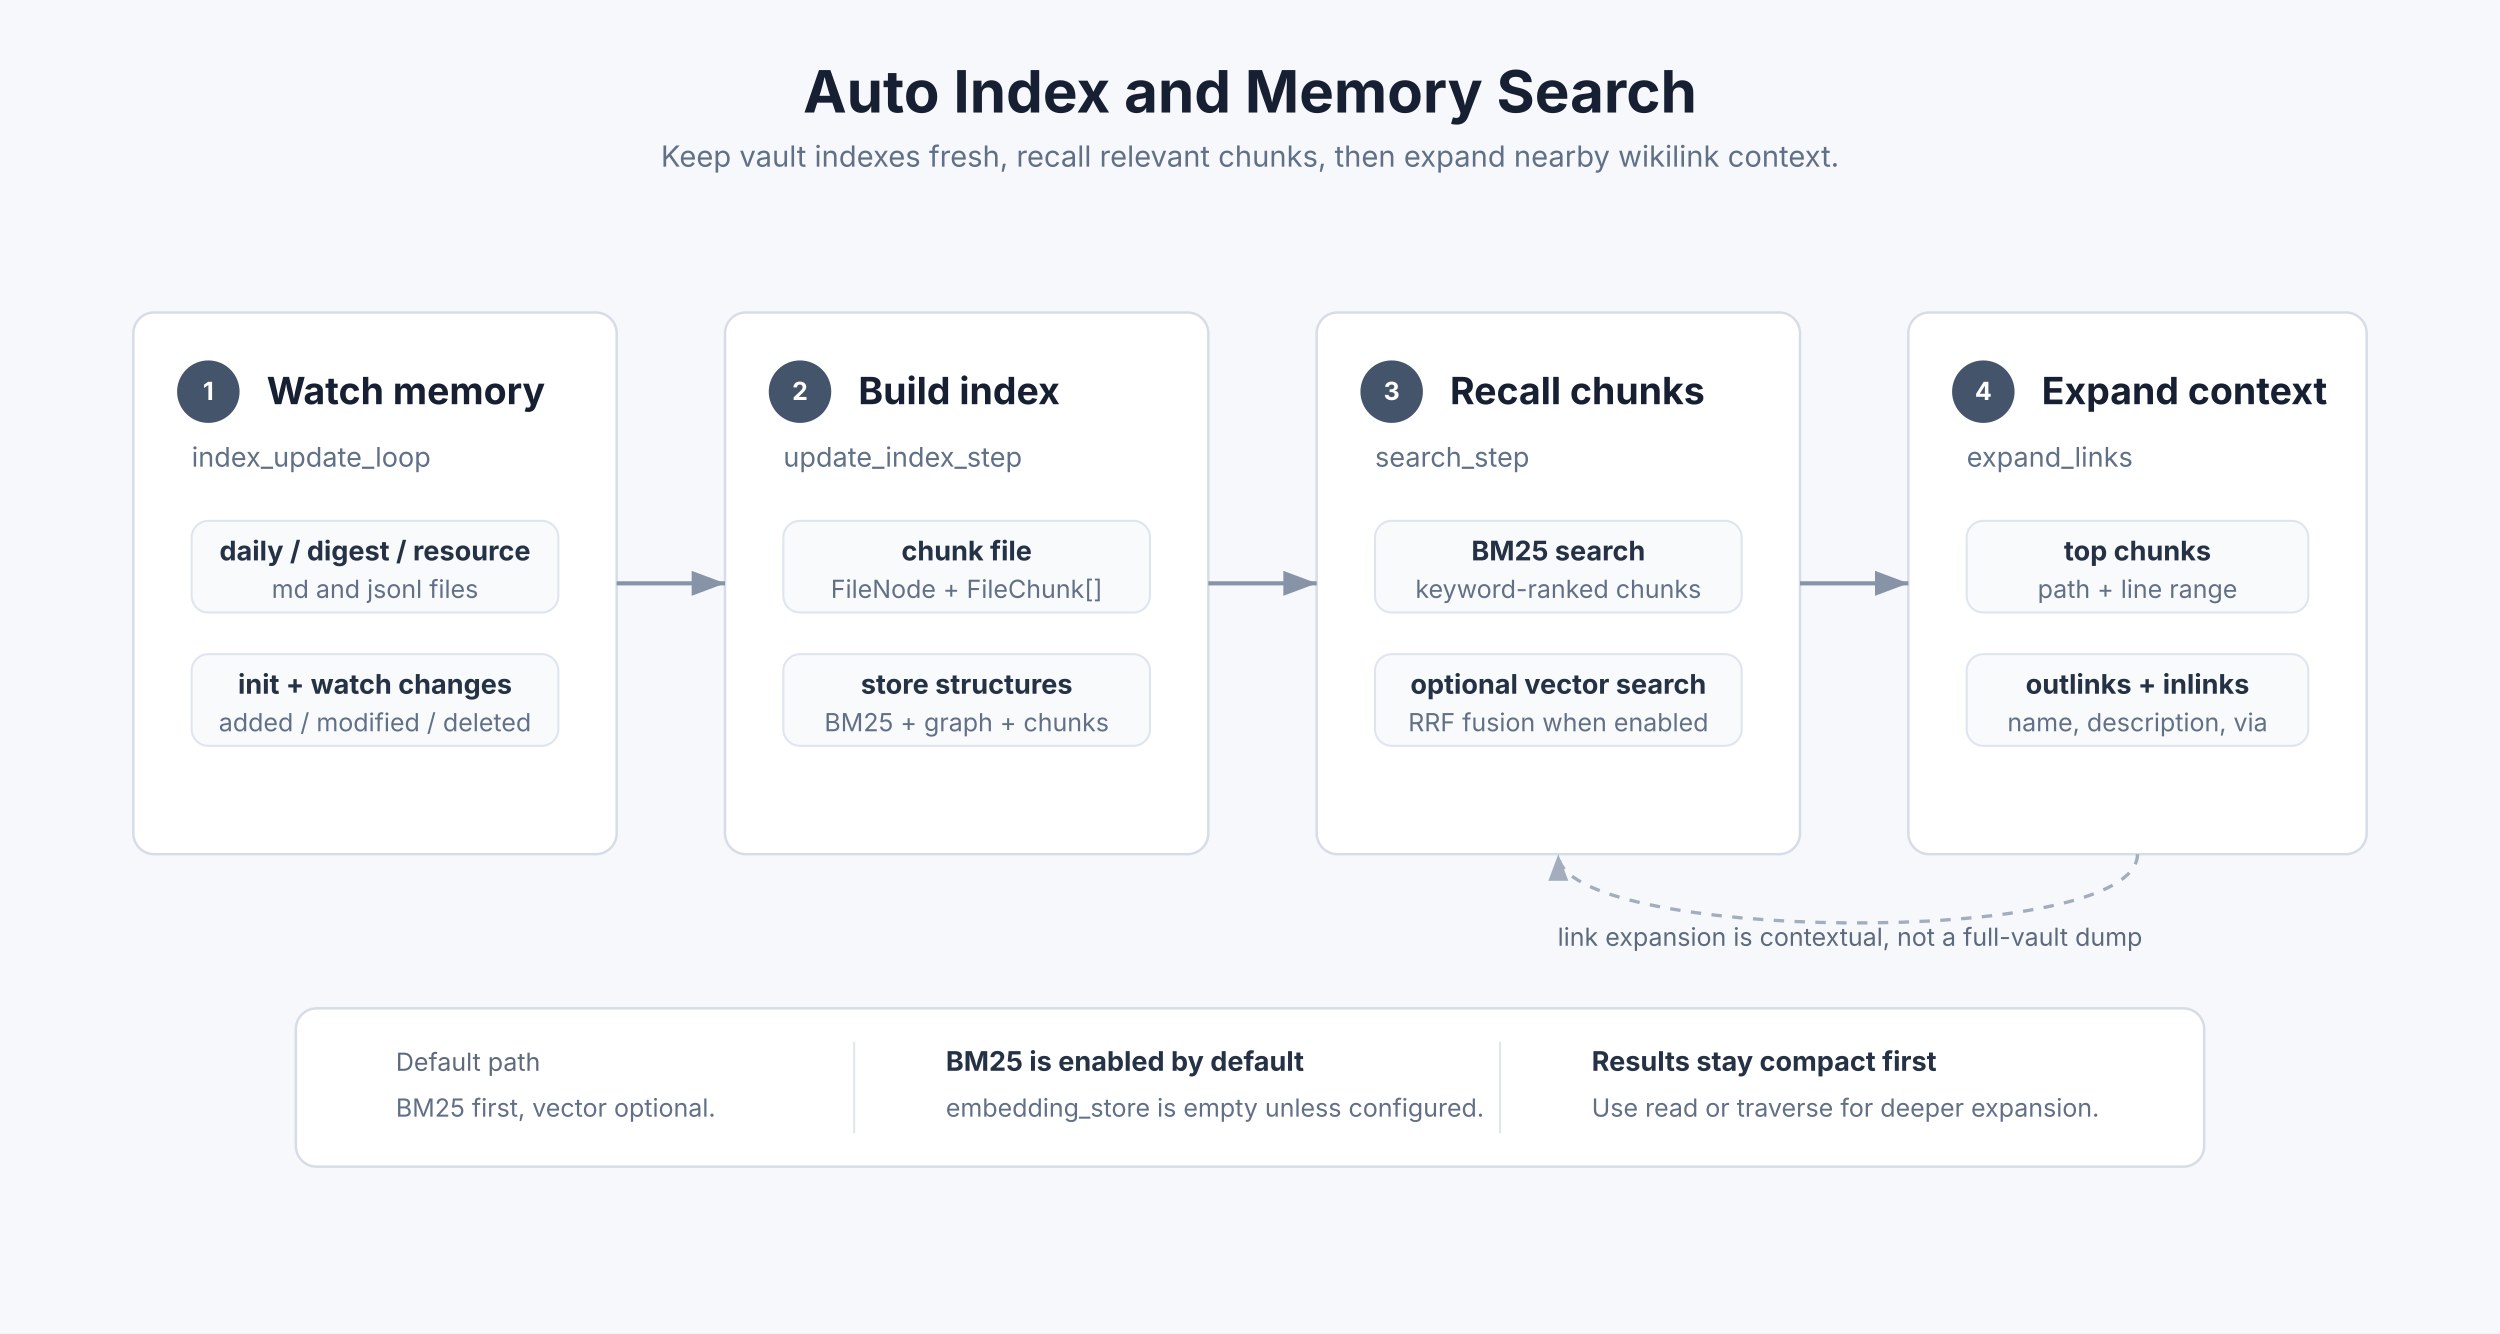
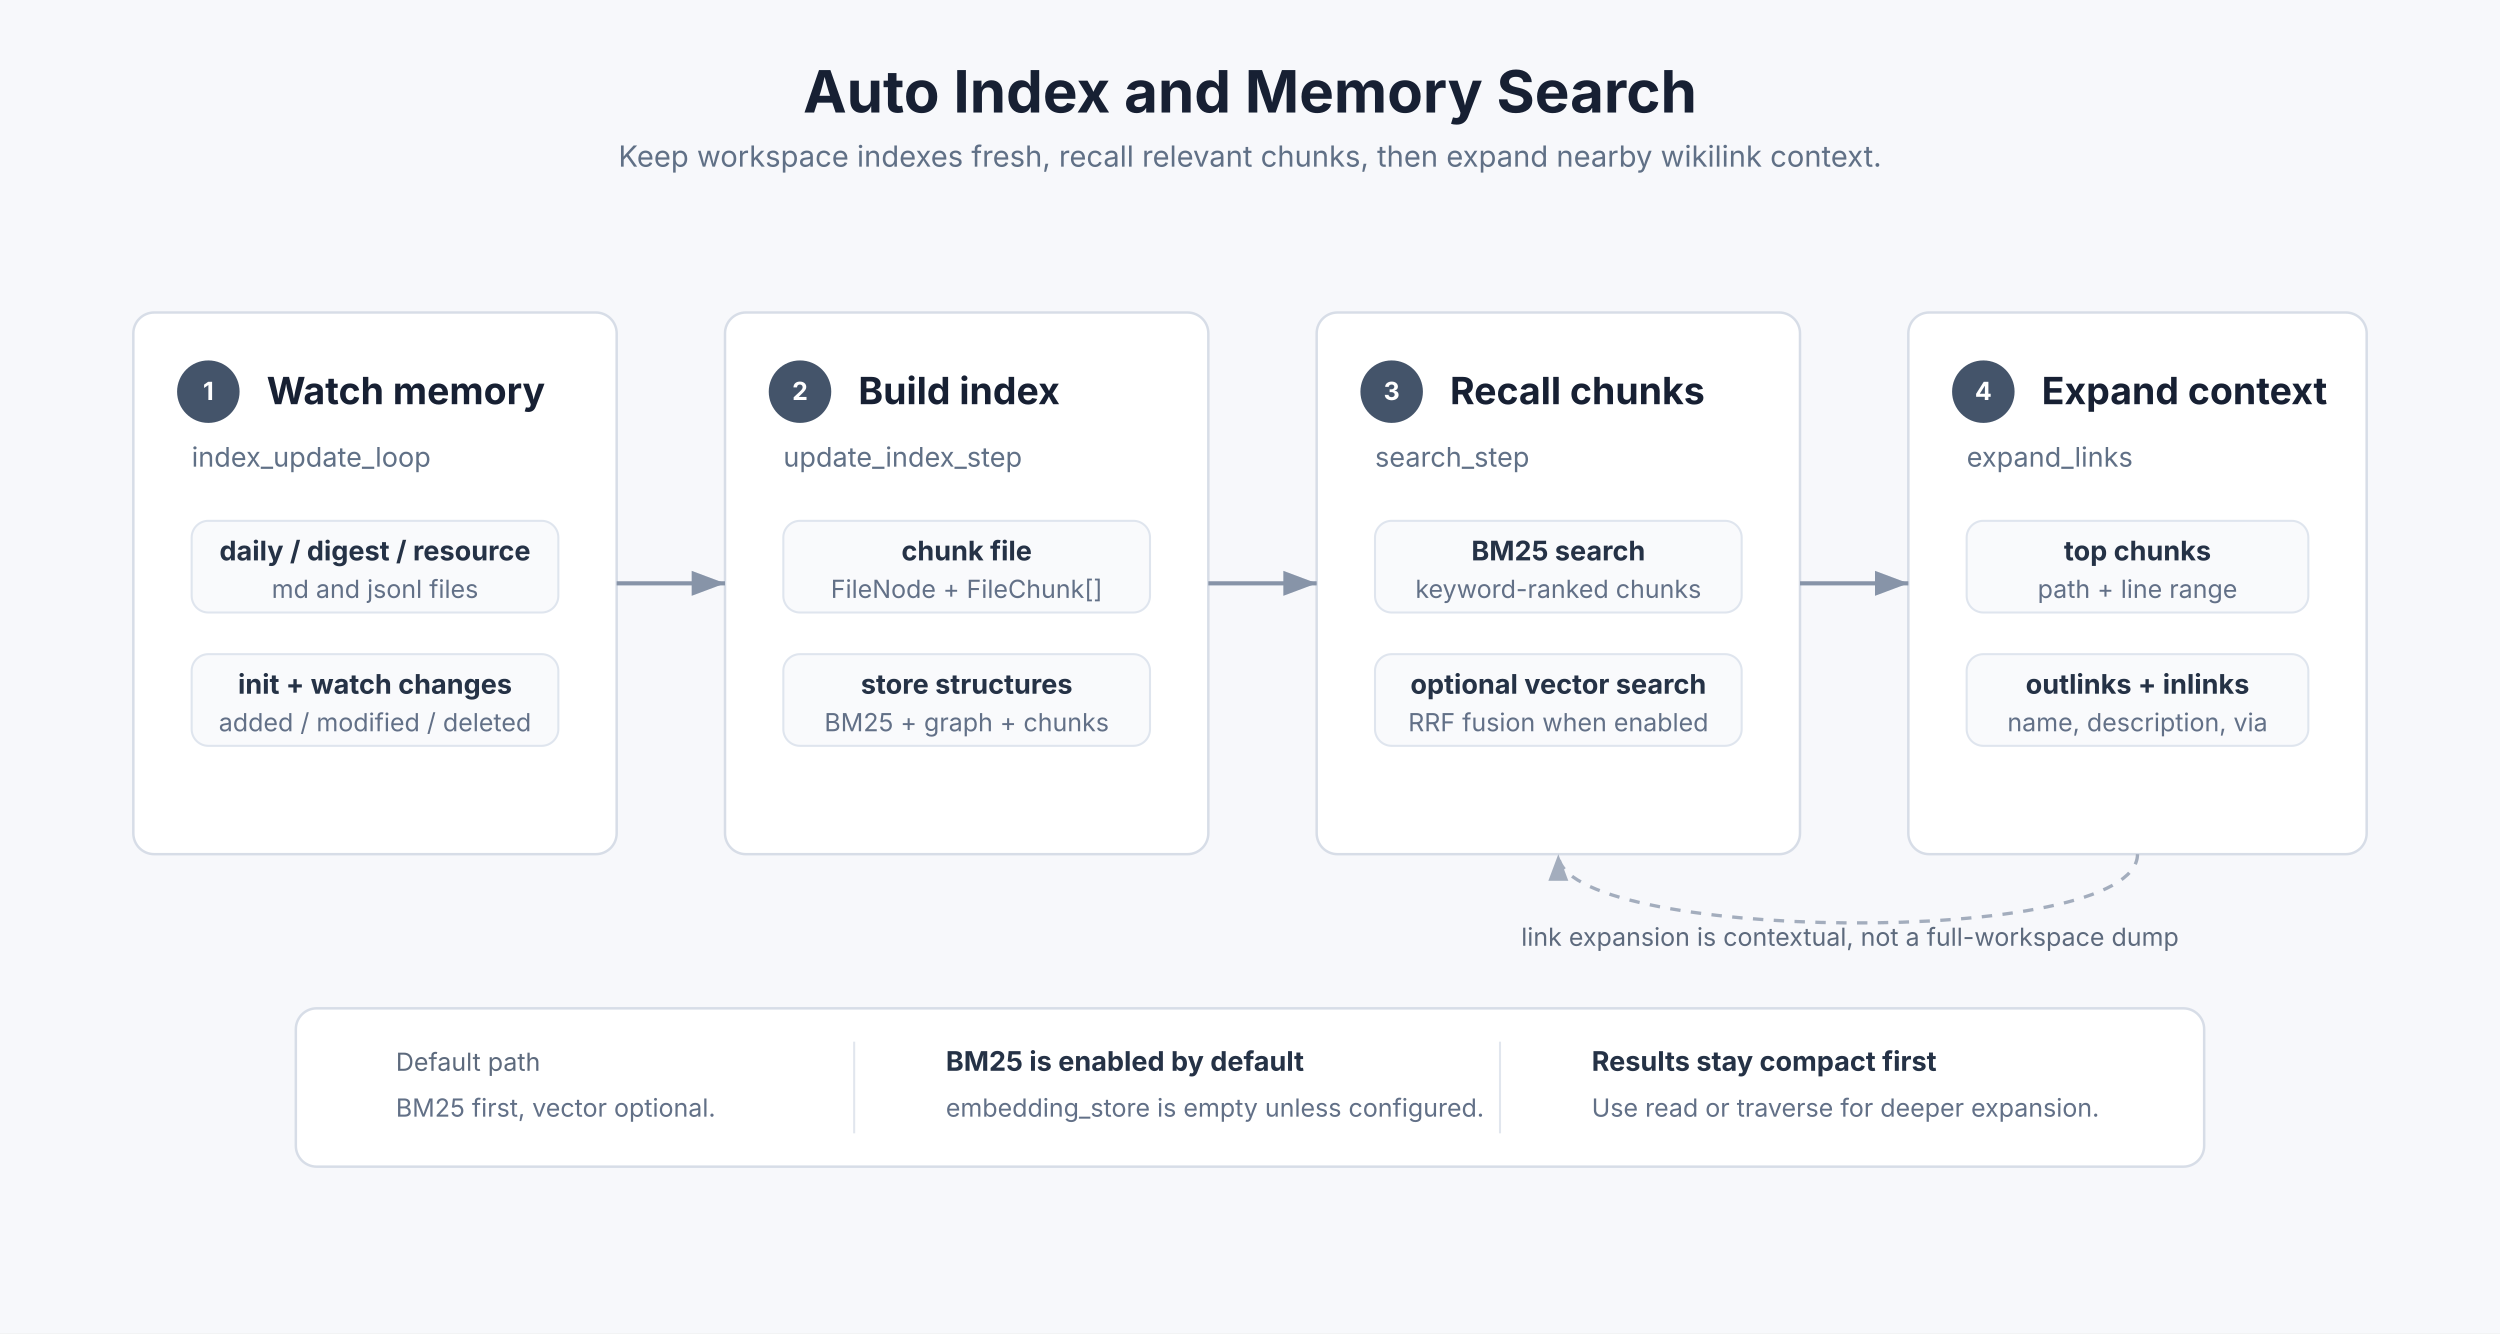
<svg xmlns="http://www.w3.org/2000/svg" width="1200" height="640" viewBox="0 0 1200 640" role="img" aria-labelledby="title desc">
  <defs>
    <style>
      .bg { fill: #f7f8fb; }
      .title { font: 700 28px -apple-system, BlinkMacSystemFont, "Segoe UI", sans-serif; fill: #172033; }
      .subtitle { font: 14px -apple-system, BlinkMacSystemFont, "Segoe UI", sans-serif; fill: #607086; }
      .step-num { font: 700 12px -apple-system, BlinkMacSystemFont, "Segoe UI", sans-serif; fill: #ffffff; }
      .step-title { font: 700 18px -apple-system, BlinkMacSystemFont, "Segoe UI", sans-serif; fill: #172033; }
      .step-subtitle { font: 13px -apple-system, BlinkMacSystemFont, "Segoe UI", sans-serif; fill: #607086; }
      .chip-title { font: 700 13px -apple-system, BlinkMacSystemFont, "Segoe UI", sans-serif; fill: #253246; }
      .chip-text { font: 12px -apple-system, BlinkMacSystemFont, "Segoe UI", sans-serif; fill: #627087; }
      .note { font: 12px -apple-system, BlinkMacSystemFont, "Segoe UI", sans-serif; fill: #5d6a7d; }
      .panel { fill: #ffffff; stroke: #d7dde7; stroke-width: 1.2; rx: 10; ry: 10; }
      .chip { fill: #f9fafc; stroke: #dfe5ee; stroke-width: 1; rx: 8; ry: 8; }
      .badge { fill: #44546a; }
      .arrow { stroke: #8794a8; stroke-width: 2; fill: none; marker-end: url(#arrow); }
      .soft-arrow { stroke: #a3adbd; stroke-width: 1.6; stroke-dasharray: 5 5; fill: none; marker-end: url(#arrow-soft); }
      .line { stroke: #e1e6ee; stroke-width: 1; }
    </style>
    <marker id="arrow" markerWidth="10" markerHeight="10" refX="8" refY="3" orient="auto" markerUnits="strokeWidth">
      <path d="M0,0 L0,6 L8,3 z" fill="#8794a8" />
    </marker>
    <marker id="arrow-soft" markerWidth="10" markerHeight="10" refX="8" refY="3" orient="auto" markerUnits="strokeWidth">
      <path d="M0,0 L0,6 L8,3 z" fill="#a3adbd" />
    </marker>
  </defs>
  <rect class="bg" x="0" y="0" width="1200" height="640" />
  <text class="title" x="600" y="54" text-anchor="middle">Auto Index and Memory Search</text>
-   <text class="subtitle" x="600" y="80" text-anchor="middle">Keep vault indexes fresh, recall relevant chunks, then expand nearby wikilink context.</text>
+   <text class="subtitle" x="600" y="80" text-anchor="middle">Keep workspace indexes fresh, recall relevant chunks, then expand nearby wikilink context.</text>
  <rect class="panel" x="64" y="150" width="232" height="260" />
  <circle class="badge" cx="100" cy="188" r="15" />
  <text class="step-num" x="100" y="192" text-anchor="middle">1</text>
  <text class="step-title" x="128" y="194">Watch memory</text>
  <text class="step-subtitle" x="92" y="224">index_update_loop</text>
  <rect class="chip" x="92" y="250" width="176" height="44" />
  <text class="chip-title" x="180" y="269" text-anchor="middle">daily / digest / resource</text>
  <text class="chip-text" x="180" y="287" text-anchor="middle">md and jsonl files</text>
  <rect class="chip" x="92" y="314" width="176" height="44" />
  <text class="chip-title" x="180" y="333" text-anchor="middle">init + watch changes</text>
  <text class="chip-text" x="180" y="351" text-anchor="middle">added / modified / deleted</text>
  <rect class="panel" x="348" y="150" width="232" height="260" />
  <circle class="badge" cx="384" cy="188" r="15" />
  <text class="step-num" x="384" y="192" text-anchor="middle">2</text>
  <text class="step-title" x="412" y="194">Build index</text>
  <text class="step-subtitle" x="376" y="224">update_index_step</text>
  <rect class="chip" x="376" y="250" width="176" height="44" />
  <text class="chip-title" x="464" y="269" text-anchor="middle">chunk file</text>
  <text class="chip-text" x="464" y="287" text-anchor="middle">FileNode + FileChunk[]</text>
  <rect class="chip" x="376" y="314" width="176" height="44" />
  <text class="chip-title" x="464" y="333" text-anchor="middle">store structures</text>
  <text class="chip-text" x="464" y="351" text-anchor="middle">BM25 + graph + chunks</text>
  <rect class="panel" x="632" y="150" width="232" height="260" />
  <circle class="badge" cx="668" cy="188" r="15" />
  <text class="step-num" x="668" y="192" text-anchor="middle">3</text>
  <text class="step-title" x="696" y="194">Recall chunks</text>
  <text class="step-subtitle" x="660" y="224">search_step</text>
  <rect class="chip" x="660" y="250" width="176" height="44" />
  <text class="chip-title" x="748" y="269" text-anchor="middle">BM25 search</text>
  <text class="chip-text" x="748" y="287" text-anchor="middle">keyword-ranked chunks</text>
  <rect class="chip" x="660" y="314" width="176" height="44" />
  <text class="chip-title" x="748" y="333" text-anchor="middle">optional vector search</text>
  <text class="chip-text" x="748" y="351" text-anchor="middle">RRF fusion when enabled</text>
  <rect class="panel" x="916" y="150" width="220" height="260" />
  <circle class="badge" cx="952" cy="188" r="15" />
  <text class="step-num" x="952" y="192" text-anchor="middle">4</text>
  <text class="step-title" x="980" y="194">Expand context</text>
  <text class="step-subtitle" x="944" y="224">expand_links</text>
  <rect class="chip" x="944" y="250" width="164" height="44" />
  <text class="chip-title" x="1026" y="269" text-anchor="middle">top chunks</text>
  <text class="chip-text" x="1026" y="287" text-anchor="middle">path + line range</text>
  <rect class="chip" x="944" y="314" width="164" height="44" />
  <text class="chip-title" x="1026" y="333" text-anchor="middle">outlinks + inlinks</text>
  <text class="chip-text" x="1026" y="351" text-anchor="middle">name, description, via</text>
  <path class="arrow" d="M296 280 H348" />
  <path class="arrow" d="M580 280 H632" />
  <path class="arrow" d="M864 280 H916" />
  <rect class="panel" x="142" y="484" width="916" height="76" />
  <text class="note" x="190" y="514">Default path</text>
  <text class="chip-text" x="190" y="536">BM25 first, vector optional.</text>
  <line class="line" x1="410" y1="500" x2="410" y2="544" />
  <text class="chip-title" x="454" y="514">BM25 is enabled by default</text>
  <text class="chip-text" x="454" y="536">embedding_store is empty unless configured.</text>
  <line class="line" x1="720" y1="500" x2="720" y2="544" />
  <text class="chip-title" x="764" y="514">Results stay compact first</text>
  <text class="chip-text" x="764" y="536">Use read or traverse for deeper expansion.</text>
  <path class="soft-arrow" d="M1026 410 C1026 456 748 452 748 410" />
-   <text class="note" x="888" y="454" text-anchor="middle">link expansion is contextual, not a full-vault dump</text>
+   <text class="note" x="888" y="454" text-anchor="middle">link expansion is contextual, not a full-workspace dump</text>
</svg>
